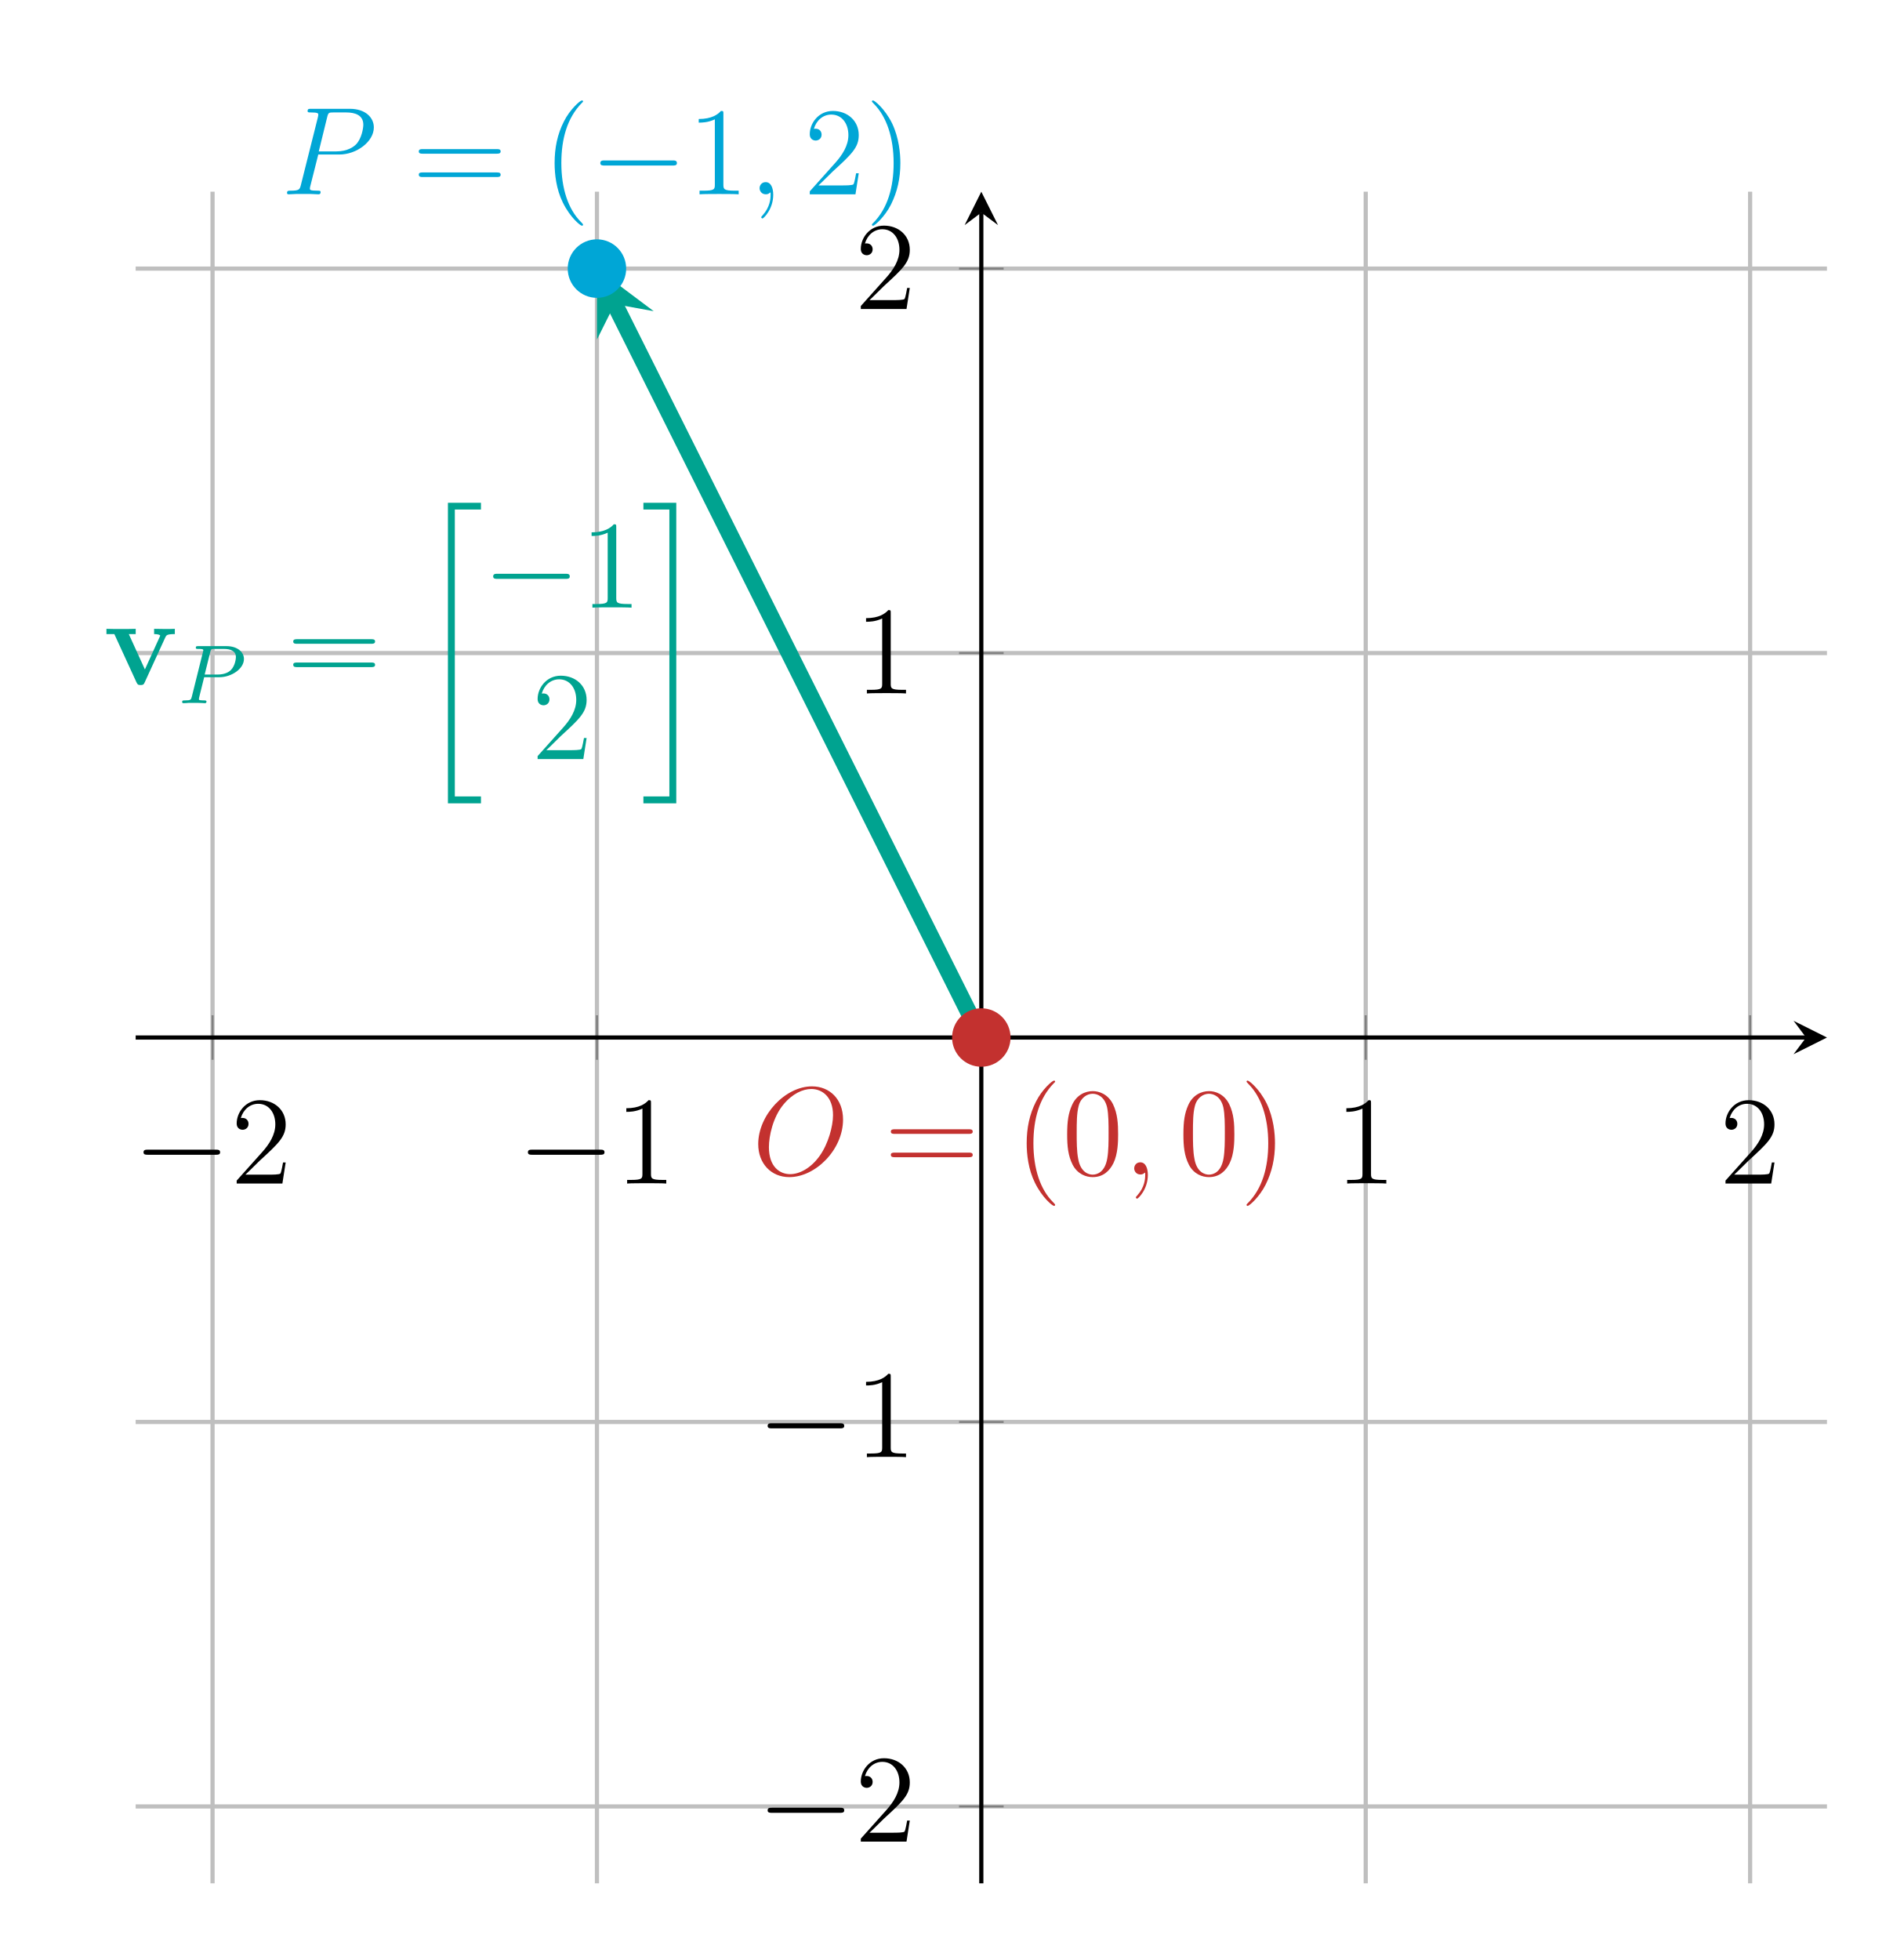
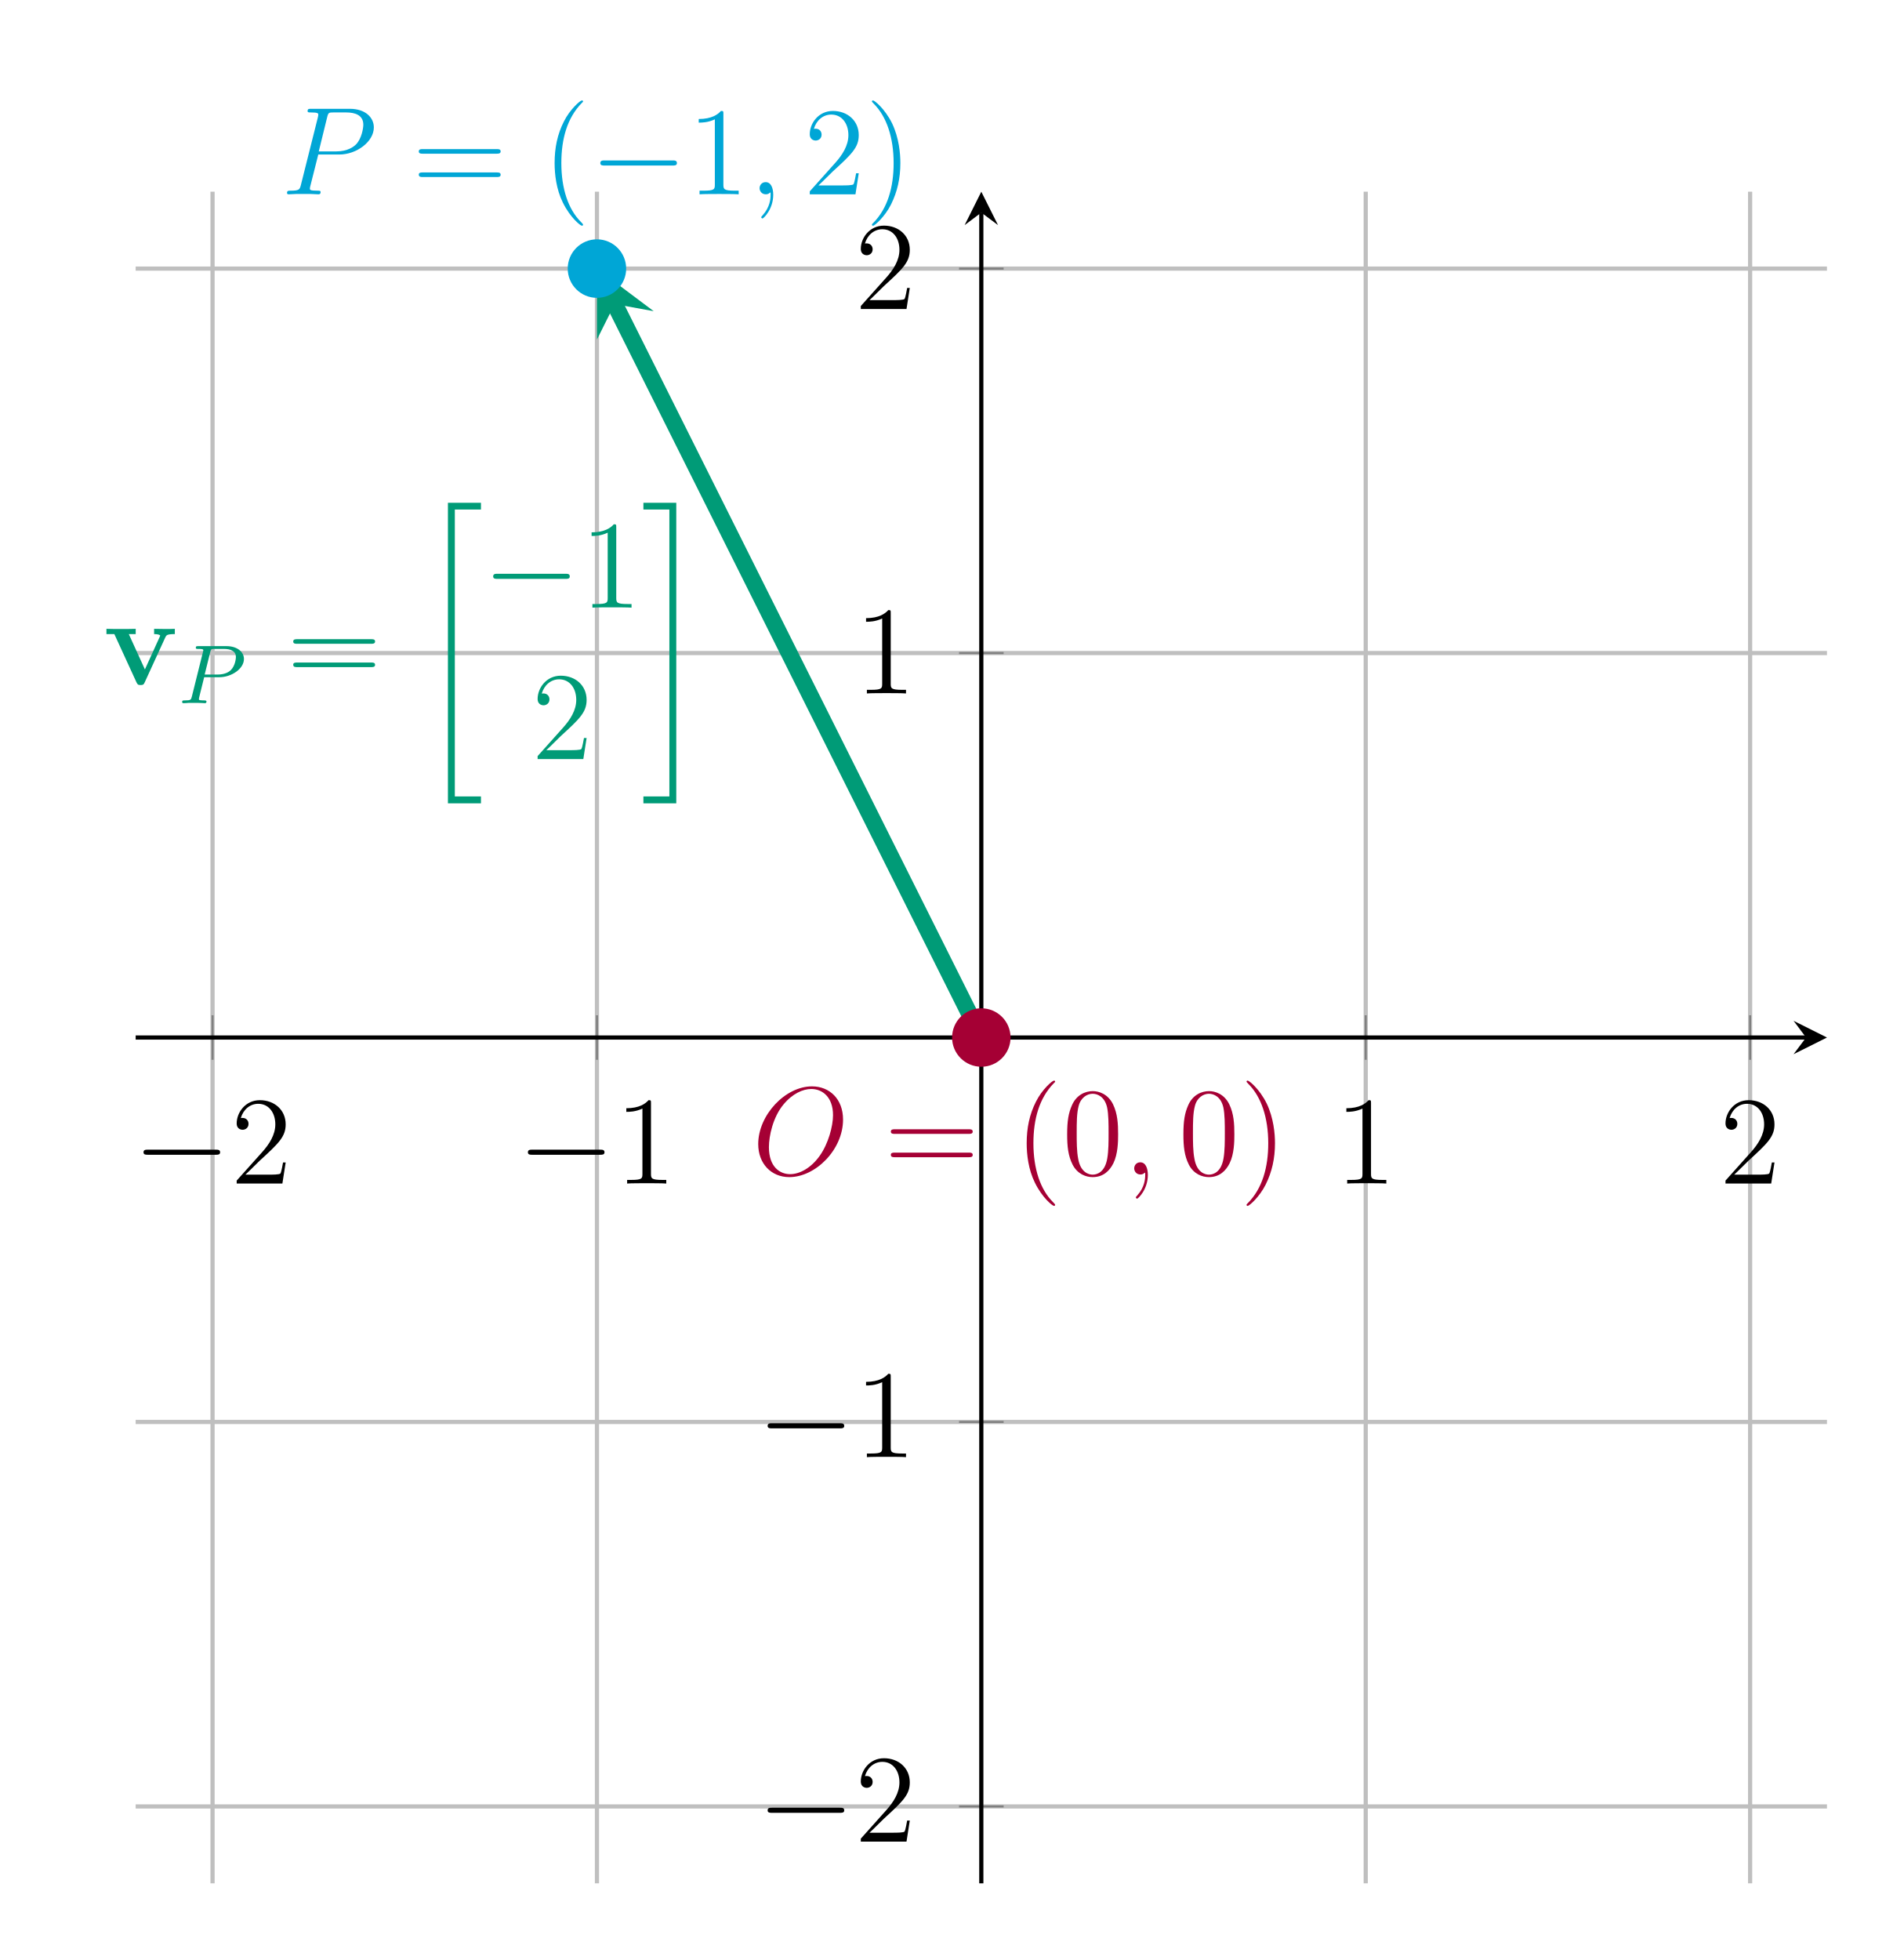
<svg xmlns="http://www.w3.org/2000/svg" xmlns:xlink="http://www.w3.org/1999/xlink" width="179.904pt" height="186.27pt" viewBox="0 0 179.904 186.27" version="1.2">
  <defs>
    <g>
      <symbol overflow="visible" id="glyph0-0">
        <path style="stroke:none;" d="" />
      </symbol>
      <symbol overflow="visible" id="glyph0-1">
        <path style="stroke:none;" d="M 7.844 -2.734 C 8.047 -2.734 8.266 -2.734 8.266 -2.969 C 8.266 -3.219 8.047 -3.219 7.844 -3.219 L 1.406 -3.219 C 1.203 -3.219 0.984 -3.219 0.984 -2.969 C 0.984 -2.734 1.203 -2.734 1.406 -2.734 Z M 7.844 -2.734 " />
      </symbol>
      <symbol overflow="visible" id="glyph1-0">
        <path style="stroke:none;" d="" />
      </symbol>
      <symbol overflow="visible" id="glyph1-1">
        <path style="stroke:none;" d="M 5.234 -2 L 4.984 -2 C 4.938 -1.797 4.844 -1.141 4.734 -0.953 C 4.641 -0.844 3.969 -0.844 3.609 -0.844 L 1.406 -0.844 C 1.719 -1.125 2.453 -1.875 2.766 -2.172 C 4.578 -3.828 5.234 -4.453 5.234 -5.625 C 5.234 -7 4.156 -7.922 2.781 -7.922 C 1.391 -7.922 0.578 -6.734 0.578 -5.719 C 0.578 -5.109 1.109 -5.109 1.141 -5.109 C 1.391 -5.109 1.703 -5.281 1.703 -5.672 C 1.703 -6 1.469 -6.234 1.141 -6.234 C 1.031 -6.234 1.016 -6.234 0.969 -6.219 C 1.203 -7.031 1.844 -7.578 2.625 -7.578 C 3.625 -7.578 4.25 -6.734 4.25 -5.625 C 4.25 -4.625 3.672 -3.734 2.984 -2.969 L 0.578 -0.281 L 0.578 0 L 4.922 0 Z M 5.234 -2 " />
      </symbol>
      <symbol overflow="visible" id="glyph1-2">
        <path style="stroke:none;" d="M 3.422 -7.625 C 3.422 -7.906 3.422 -7.922 3.188 -7.922 C 2.906 -7.594 2.312 -7.156 1.078 -7.156 L 1.078 -6.812 C 1.359 -6.812 1.953 -6.812 2.609 -7.125 L 2.609 -0.922 C 2.609 -0.484 2.578 -0.344 1.531 -0.344 L 1.156 -0.344 L 1.156 0 C 1.469 -0.031 2.625 -0.031 3.031 -0.031 C 3.422 -0.031 4.562 -0.031 4.875 0 L 4.875 -0.344 L 4.516 -0.344 C 3.469 -0.344 3.422 -0.484 3.422 -0.922 Z M 3.422 -7.625 " />
      </symbol>
      <symbol overflow="visible" id="glyph1-3">
        <path style="stroke:none;" d="M 8.031 -3.859 C 8.203 -3.859 8.422 -3.859 8.422 -4.078 C 8.422 -4.297 8.219 -4.297 8.031 -4.297 L 1.031 -4.297 C 0.859 -4.297 0.641 -4.297 0.641 -4.078 C 0.641 -3.859 0.844 -3.859 1.031 -3.859 Z M 8.031 -1.641 C 8.203 -1.641 8.422 -1.641 8.422 -1.859 C 8.422 -2.078 8.219 -2.078 8.031 -2.078 L 1.031 -2.078 C 0.859 -2.078 0.641 -2.078 0.641 -1.875 C 0.641 -1.641 0.844 -1.641 1.031 -1.641 Z M 8.031 -1.641 " />
      </symbol>
      <symbol overflow="visible" id="glyph1-4">
        <path style="stroke:none;" d="M 3.875 2.891 C 3.875 2.859 3.875 2.828 3.672 2.625 C 2.469 1.422 1.812 -0.531 1.812 -2.969 C 1.812 -5.281 2.375 -7.266 3.75 -8.672 C 3.875 -8.781 3.875 -8.797 3.875 -8.828 C 3.875 -8.906 3.812 -8.922 3.766 -8.922 C 3.609 -8.922 2.625 -8.078 2.047 -6.906 C 1.438 -5.703 1.172 -4.422 1.172 -2.969 C 1.172 -1.906 1.328 -0.484 1.953 0.781 C 2.656 2.219 3.625 2.984 3.766 2.984 C 3.812 2.984 3.875 2.969 3.875 2.891 Z M 3.875 2.891 " />
      </symbol>
      <symbol overflow="visible" id="glyph1-5">
        <path style="stroke:none;" d="M 3.359 -2.969 C 3.359 -3.875 3.234 -5.344 2.578 -6.734 C 1.875 -8.156 0.891 -8.922 0.766 -8.922 C 0.719 -8.922 0.656 -8.906 0.656 -8.828 C 0.656 -8.797 0.656 -8.781 0.859 -8.578 C 2.047 -7.375 2.719 -5.406 2.719 -2.969 C 2.719 -0.672 2.156 1.328 0.781 2.719 C 0.656 2.828 0.656 2.859 0.656 2.891 C 0.656 2.969 0.719 2.984 0.766 2.984 C 0.922 2.984 1.891 2.125 2.469 0.969 C 3.078 -0.25 3.359 -1.531 3.359 -2.969 Z M 3.359 -2.969 " />
      </symbol>
      <symbol overflow="visible" id="glyph1-6">
        <path style="stroke:none;" d="M 5.328 -3.812 C 5.328 -4.797 5.281 -5.766 4.844 -6.672 C 4.359 -7.656 3.5 -7.922 2.922 -7.922 C 2.219 -7.922 1.375 -7.578 0.938 -6.578 C 0.609 -5.828 0.484 -5.094 0.484 -3.812 C 0.484 -2.656 0.578 -1.781 1 -0.938 C 1.469 -0.031 2.281 0.25 2.906 0.25 C 3.938 0.25 4.531 -0.375 4.875 -1.062 C 5.312 -1.953 5.328 -3.125 5.328 -3.812 Z M 2.906 0.016 C 2.531 0.016 1.75 -0.203 1.531 -1.5 C 1.391 -2.219 1.391 -3.125 1.391 -3.953 C 1.391 -4.922 1.391 -5.812 1.578 -6.516 C 1.781 -7.312 2.391 -7.672 2.906 -7.672 C 3.359 -7.672 4.047 -7.406 4.281 -6.375 C 4.422 -5.703 4.422 -4.766 4.422 -3.953 C 4.422 -3.156 4.422 -2.25 4.297 -1.531 C 4.078 -0.219 3.328 0.016 2.906 0.016 Z M 2.906 0.016 " />
      </symbol>
      <symbol overflow="visible" id="glyph2-0">
        <path style="stroke:none;" d="" />
      </symbol>
      <symbol overflow="visible" id="glyph2-1">
        <path style="stroke:none;" d="M 3.531 -3.781 L 5.531 -3.781 C 7.172 -3.781 8.812 -5 8.812 -6.359 C 8.812 -7.281 8.031 -8.125 6.531 -8.125 L 2.844 -8.125 C 2.625 -8.125 2.516 -8.125 2.516 -7.906 C 2.516 -7.781 2.625 -7.781 2.797 -7.781 C 3.531 -7.781 3.531 -7.688 3.531 -7.562 C 3.531 -7.531 3.531 -7.469 3.484 -7.281 L 1.875 -0.875 C 1.766 -0.469 1.734 -0.344 0.906 -0.344 C 0.672 -0.344 0.562 -0.344 0.562 -0.125 C 0.562 0 0.672 0 0.734 0 C 0.969 0 1.203 -0.031 1.422 -0.031 L 2.828 -0.031 C 3.047 -0.031 3.297 0 3.531 0 C 3.625 0 3.75 0 3.75 -0.219 C 3.75 -0.344 3.641 -0.344 3.469 -0.344 C 2.75 -0.344 2.734 -0.422 2.734 -0.547 C 2.734 -0.609 2.75 -0.688 2.766 -0.75 Z M 4.375 -7.328 C 4.484 -7.766 4.531 -7.781 5 -7.781 L 6.172 -7.781 C 7.078 -7.781 7.812 -7.5 7.812 -6.609 C 7.812 -6.297 7.656 -5.281 7.109 -4.734 C 6.906 -4.531 6.328 -4.078 5.25 -4.078 L 3.578 -4.078 Z M 4.375 -7.328 " />
      </symbol>
      <symbol overflow="visible" id="glyph2-2">
        <path style="stroke:none;" d="M 2.328 0.047 C 2.328 -0.641 2.094 -1.156 1.609 -1.156 C 1.219 -1.156 1.031 -0.844 1.031 -0.578 C 1.031 -0.328 1.219 0 1.625 0 C 1.781 0 1.906 -0.047 2.016 -0.156 C 2.031 -0.172 2.047 -0.172 2.062 -0.172 C 2.078 -0.172 2.078 -0.016 2.078 0.047 C 2.078 0.438 2.016 1.219 1.328 1.984 C 1.188 2.125 1.188 2.156 1.188 2.172 C 1.188 2.234 1.25 2.297 1.312 2.297 C 1.406 2.297 2.328 1.422 2.328 0.047 Z M 2.328 0.047 " />
      </symbol>
      <symbol overflow="visible" id="glyph2-3">
        <path style="stroke:none;" d="M 8.641 -5.219 C 8.641 -7.172 7.359 -8.375 5.688 -8.375 C 3.141 -8.375 0.578 -5.641 0.578 -2.891 C 0.578 -1.031 1.812 0.25 3.531 0.25 C 6.031 0.25 8.641 -2.359 8.641 -5.219 Z M 3.609 -0.031 C 2.625 -0.031 1.594 -0.734 1.594 -2.594 C 1.594 -3.672 1.984 -5.453 2.969 -6.641 C 3.828 -7.688 4.828 -8.125 5.625 -8.125 C 6.672 -8.125 7.688 -7.359 7.688 -5.641 C 7.688 -4.578 7.234 -2.922 6.438 -1.797 C 5.578 -0.578 4.484 -0.031 3.609 -0.031 Z M 3.609 -0.031 " />
      </symbol>
      <symbol overflow="visible" id="glyph3-0">
        <path style="stroke:none;" d="" />
      </symbol>
      <symbol overflow="visible" id="glyph3-1">
        <path style="stroke:none;" d="M 5.891 -4.5 C 5.984 -4.672 6.031 -4.781 6.781 -4.781 L 6.781 -5.281 C 6.344 -5.266 6.328 -5.266 5.828 -5.266 C 5.516 -5.266 5.484 -5.266 4.812 -5.281 L 4.812 -4.781 C 5.125 -4.781 5.391 -4.719 5.391 -4.625 C 5.391 -4.625 5.391 -4.609 5.328 -4.484 L 3.938 -1.422 L 2.406 -4.781 L 3.062 -4.781 L 3.062 -5.281 C 2.781 -5.266 1.953 -5.266 1.625 -5.266 C 1.281 -5.266 0.594 -5.266 0.281 -5.281 L 0.281 -4.781 L 1.031 -4.781 L 3.125 -0.219 C 3.234 0 3.266 0.062 3.531 0.062 C 3.734 0.062 3.828 0.031 3.922 -0.203 Z M 5.891 -4.5 " />
      </symbol>
      <symbol overflow="visible" id="glyph4-0">
        <path style="stroke:none;" d="" />
      </symbol>
      <symbol overflow="visible" id="glyph4-1">
        <path style="stroke:none;" d="M 2.5 -2.469 L 3.938 -2.469 C 5.094 -2.469 6.281 -3.266 6.281 -4.203 C 6.281 -4.875 5.641 -5.422 4.625 -5.422 L 1.938 -5.422 C 1.797 -5.422 1.703 -5.422 1.703 -5.266 C 1.703 -5.156 1.797 -5.156 1.922 -5.156 C 2.188 -5.156 2.422 -5.156 2.422 -5.031 C 2.422 -5 2.406 -5 2.391 -4.891 L 1.328 -0.625 C 1.25 -0.328 1.234 -0.266 0.672 -0.266 C 0.484 -0.266 0.406 -0.266 0.406 -0.109 C 0.406 -0.078 0.422 0 0.531 0 C 0.688 0 0.875 -0.016 1.031 -0.031 L 1.531 -0.031 C 2.297 -0.031 2.5 0 2.562 0 C 2.609 0 2.719 0 2.719 -0.156 C 2.719 -0.266 2.609 -0.266 2.469 -0.266 C 2.453 -0.266 2.312 -0.266 2.172 -0.281 C 2.016 -0.297 2 -0.312 2 -0.391 C 2 -0.422 2.016 -0.469 2.016 -0.516 Z M 3.078 -4.859 C 3.156 -5.141 3.156 -5.156 3.484 -5.156 L 4.359 -5.156 C 5.016 -5.156 5.516 -4.969 5.516 -4.375 C 5.516 -4.281 5.469 -3.578 5.031 -3.141 C 4.906 -3.016 4.531 -2.719 3.75 -2.719 L 2.547 -2.719 Z M 3.078 -4.859 " />
      </symbol>
      <symbol overflow="visible" id="glyph5-0">
        <path style="stroke:none;" d="" />
      </symbol>
      <symbol overflow="visible" id="glyph5-1">
        <path style="stroke:none;" d="M 2.969 28.094 L 6.109 28.094 L 6.109 27.438 L 3.625 27.438 L 3.625 0.172 L 6.109 0.172 L 6.109 -0.469 L 2.969 -0.469 Z M 2.969 28.094 " />
      </symbol>
      <symbol overflow="visible" id="glyph5-2">
        <path style="stroke:none;" d="M 2.641 27.438 L 0.172 27.438 L 0.172 28.094 L 3.297 28.094 L 3.297 -0.469 L 0.172 -0.469 L 0.172 0.172 L 2.641 0.172 Z M 2.641 27.438 " />
      </symbol>
    </g>
  </defs>
  <g id="surface1">
    <path style="fill:none;stroke-width:0.399;stroke-linecap:butt;stroke-linejoin:miter;stroke:rgb(75%,75%,75%);stroke-opacity:1;stroke-miterlimit:10;" d="M 7.336 -0.001 L 7.336 161.395 M 44.018 -0.001 L 44.018 161.395 M 117.379 -0.001 L 117.379 161.395 M 154.061 -0.001 L 154.061 161.395 " transform="matrix(0.996096,0,0,-0.996096,12.89599,178.9836)" />
    <path style="fill:none;stroke-width:0.399;stroke-linecap:butt;stroke-linejoin:miter;stroke:rgb(75%,75%,75%);stroke-opacity:1;stroke-miterlimit:10;" d="M -0.001 7.336 L 161.394 7.336 M -0.001 44.019 L 161.394 44.019 M -0.001 117.379 L 161.394 117.379 M -0.001 154.058 L 161.394 154.058 " transform="matrix(0.996096,0,0,-0.996096,12.89599,178.9836)" />
    <path style="fill:none;stroke-width:0.199;stroke-linecap:butt;stroke-linejoin:miter;stroke:rgb(50%,50%,50%);stroke-opacity:1;stroke-miterlimit:10;" d="M 7.336 78.572 L 7.336 82.822 M 44.018 78.572 L 44.018 82.822 M 117.379 78.572 L 117.379 82.822 M 154.061 78.572 L 154.061 82.822 " transform="matrix(0.996096,0,0,-0.996096,12.89599,178.9836)" />
    <path style="fill:none;stroke-width:0.199;stroke-linecap:butt;stroke-linejoin:miter;stroke:rgb(50%,50%,50%);stroke-opacity:1;stroke-miterlimit:10;" d="M 78.571 7.336 L 82.826 7.336 M 78.571 44.019 L 82.826 44.019 M 78.571 117.379 L 82.826 117.379 M 78.571 154.058 L 82.826 154.058 " transform="matrix(0.996096,0,0,-0.996096,12.89599,178.9836)" />
    <path style="fill:none;stroke-width:0.399;stroke-linecap:butt;stroke-linejoin:miter;stroke:rgb(0%,0%,0%);stroke-opacity:1;stroke-miterlimit:10;" d="M -0.001 80.697 L 159.402 80.697 " transform="matrix(0.996096,0,0,-0.996096,12.89599,178.9836)" />
    <path style=" stroke:none;fill-rule:nonzero;fill:rgb(0%,0%,0%);fill-opacity:1;" d="M 173.66 98.602 L 170.484 97.012 L 171.676 98.602 L 170.484 100.188 " />
    <path style="fill:none;stroke-width:0.399;stroke-linecap:butt;stroke-linejoin:miter;stroke:rgb(0%,0%,0%);stroke-opacity:1;stroke-miterlimit:10;" d="M 80.696 -0.001 L 80.696 159.403 " transform="matrix(0.996096,0,0,-0.996096,12.89599,178.9836)" />
    <path style=" stroke:none;fill-rule:nonzero;fill:rgb(0%,0%,0%);fill-opacity:1;" d="M 93.277 18.219 L 91.691 21.395 L 93.277 20.203 L 94.867 21.395 " />
    <g style="fill:rgb(0%,0%,0%);fill-opacity:1;">
      <use xlink:href="#glyph0-1" x="12.657" y="112.478" />
    </g>
    <g style="fill:rgb(0%,0%,0%);fill-opacity:1;">
      <use xlink:href="#glyph1-1" x="21.92" y="112.478" />
    </g>
    <g style="fill:rgb(0%,0%,0%);fill-opacity:1;">
      <use xlink:href="#glyph0-1" x="49.194" y="112.478" />
    </g>
    <g style="fill:rgb(0%,0%,0%);fill-opacity:1;">
      <use xlink:href="#glyph1-2" x="58.456" y="112.478" />
    </g>
    <g style="fill:rgb(0%,0%,0%);fill-opacity:1;">
      <use xlink:href="#glyph1-2" x="126.899" y="112.478" />
    </g>
    <g style="fill:rgb(0%,0%,0%);fill-opacity:1;">
      <use xlink:href="#glyph1-1" x="163.437" y="112.478" />
    </g>
    <g style="fill:rgb(0%,0%,0%);fill-opacity:1;">
      <use xlink:href="#glyph0-1" x="71.982" y="175.017" />
    </g>
    <g style="fill:rgb(0%,0%,0%);fill-opacity:1;">
      <use xlink:href="#glyph1-1" x="81.245" y="175.017" />
    </g>
    <g style="fill:rgb(0%,0%,0%);fill-opacity:1;">
      <use xlink:href="#glyph0-1" x="71.982" y="138.48" />
    </g>
    <g style="fill:rgb(0%,0%,0%);fill-opacity:1;">
      <use xlink:href="#glyph1-2" x="81.245" y="138.48" />
    </g>
    <g style="fill:rgb(0%,0%,0%);fill-opacity:1;">
      <use xlink:href="#glyph1-2" x="81.245" y="65.902" />
    </g>
    <g style="fill:rgb(0%,0%,0%);fill-opacity:1;">
      <use xlink:href="#glyph1-1" x="81.245" y="29.365" />
    </g>
    <g style="fill:rgb(0%,65.099%,83.922%);fill-opacity:1;">
      <use xlink:href="#glyph2-1" x="26.723" y="18.466" />
    </g>
    <g style="fill:rgb(0%,65.099%,83.922%);fill-opacity:1;">
      <use xlink:href="#glyph1-3" x="39.166" y="18.466" />
    </g>
    <g style="fill:rgb(0%,65.099%,83.922%);fill-opacity:1;">
      <use xlink:href="#glyph1-4" x="51.546" y="18.466" />
    </g>
    <g style="fill:rgb(0%,65.099%,83.922%);fill-opacity:1;">
      <use xlink:href="#glyph0-1" x="56.078" y="18.466" />
    </g>
    <g style="fill:rgb(0%,65.099%,83.922%);fill-opacity:1;">
      <use xlink:href="#glyph1-2" x="65.339" y="18.466" />
    </g>
    <g style="fill:rgb(0%,65.099%,83.922%);fill-opacity:1;">
      <use xlink:href="#glyph2-2" x="71.17" y="18.466" />
    </g>
    <g style="fill:rgb(0%,65.099%,83.922%);fill-opacity:1;">
      <use xlink:href="#glyph1-1" x="76.393" y="18.466" />
      <use xlink:href="#glyph1-5" x="82.224" y="18.466" />
    </g>
-     <path style="fill:none;stroke-width:1.594;stroke-linecap:round;stroke-linejoin:miter;stroke:rgb(0%,63.921%,56.47%);stroke-opacity:1;stroke-miterlimit:10;" d="M 80.696 80.697 L 45.708 150.673 " transform="matrix(0.996096,0,0,-0.996096,12.89599,178.9836)" />
-     <path style=" stroke:none;fill-rule:nonzero;fill:rgb(0%,63.921%,56.47%);fill-opacity:1;" d="M 56.742 25.527 L 56.742 32.27 L 58.426 28.898 L 62.137 29.574 " />
-     <g style="fill:rgb(0%,63.921%,56.47%);fill-opacity:1;">
+     <path style="fill:none;stroke-width:1.594;stroke-linecap:round;stroke-linejoin:miter;stroke:rgb(0%,60.782%,46.666%);stroke-opacity:1;stroke-miterlimit:10;" d="M 80.696 80.697 L 45.708 150.673 " transform="matrix(0.996096,0,0,-0.996096,12.89599,178.9836)" />
+     <path style=" stroke:none;fill-rule:nonzero;fill:rgb(0%,60.782%,46.666%);fill-opacity:1;" d="M 56.742 25.527 L 56.742 32.27 L 58.426 28.898 L 62.137 29.574 " />
+     <g style="fill:rgb(0%,60.782%,46.666%);fill-opacity:1;">
      <use xlink:href="#glyph3-1" x="9.837" y="65.042" />
    </g>
-     <g style="fill:rgb(0%,63.921%,56.47%);fill-opacity:1;">
+     <g style="fill:rgb(0%,60.782%,46.666%);fill-opacity:1;">
      <use xlink:href="#glyph4-1" x="16.907" y="66.828" />
    </g>
-     <g style="fill:rgb(0%,63.921%,56.47%);fill-opacity:1;">
+     <g style="fill:rgb(0%,60.782%,46.666%);fill-opacity:1;">
      <use xlink:href="#glyph1-3" x="27.231" y="65.042" />
    </g>
-     <g style="fill:rgb(0%,63.921%,56.47%);fill-opacity:1;">
+     <g style="fill:rgb(0%,60.782%,46.666%);fill-opacity:1;">
      <use xlink:href="#glyph5-1" x="39.608" y="48.251" />
    </g>
-     <g style="fill:rgb(0%,63.921%,56.47%);fill-opacity:1;">
+     <g style="fill:rgb(0%,60.782%,46.666%);fill-opacity:1;">
      <use xlink:href="#glyph0-1" x="45.893" y="57.748" />
    </g>
-     <g style="fill:rgb(0%,63.921%,56.47%);fill-opacity:1;">
+     <g style="fill:rgb(0%,60.782%,46.666%);fill-opacity:1;">
      <use xlink:href="#glyph1-2" x="55.155" y="57.748" />
    </g>
-     <g style="fill:rgb(0%,63.921%,56.47%);fill-opacity:1;">
+     <g style="fill:rgb(0%,60.782%,46.666%);fill-opacity:1;">
      <use xlink:href="#glyph1-1" x="50.525" y="72.137" />
    </g>
-     <g style="fill:rgb(0%,63.921%,56.47%);fill-opacity:1;">
+     <g style="fill:rgb(0%,60.782%,46.666%);fill-opacity:1;">
      <use xlink:href="#glyph5-2" x="60.986" y="48.251" />
    </g>
-     <g style="fill:rgb(76.471%,19.217%,18.43%);fill-opacity:1;">
+     <g style="fill:rgb(64.705%,0%,20.392%);fill-opacity:1;">
      <use xlink:href="#glyph2-3" x="71.494" y="111.618" />
    </g>
-     <g style="fill:rgb(76.471%,19.217%,18.43%);fill-opacity:1;">
+     <g style="fill:rgb(64.705%,0%,20.392%);fill-opacity:1;">
      <use xlink:href="#glyph1-3" x="84.038" y="111.618" />
    </g>
-     <g style="fill:rgb(76.471%,19.217%,18.43%);fill-opacity:1;">
+     <g style="fill:rgb(64.705%,0%,20.392%);fill-opacity:1;">
      <use xlink:href="#glyph1-4" x="96.418" y="111.618" />
      <use xlink:href="#glyph1-6" x="100.953" y="111.618" />
    </g>
-     <g style="fill:rgb(76.471%,19.217%,18.43%);fill-opacity:1;">
+     <g style="fill:rgb(64.705%,0%,20.392%);fill-opacity:1;">
      <use xlink:href="#glyph2-2" x="106.779" y="111.618" />
    </g>
-     <g style="fill:rgb(76.471%,19.217%,18.43%);fill-opacity:1;">
+     <g style="fill:rgb(64.705%,0%,20.392%);fill-opacity:1;">
      <use xlink:href="#glyph1-6" x="112.003" y="111.618" />
      <use xlink:href="#glyph1-5" x="117.833" y="111.618" />
    </g>
    <path style="fill-rule:nonzero;fill:rgb(0%,65.099%,83.922%);fill-opacity:1;stroke-width:1.594;stroke-linecap:butt;stroke-linejoin:miter;stroke:rgb(0%,65.099%,83.922%);stroke-opacity:1;stroke-miterlimit:10;" d="M 46.01 154.058 C 46.01 155.16 45.116 156.054 44.018 156.054 C 42.916 156.054 42.026 155.16 42.026 154.058 C 42.026 152.96 42.916 152.065 44.018 152.065 C 45.116 152.065 46.01 152.96 46.01 154.058 Z M 46.01 154.058 " transform="matrix(0.996096,0,0,-0.996096,12.89599,178.9836)" />
-     <path style="fill-rule:nonzero;fill:rgb(76.471%,19.217%,18.43%);fill-opacity:1;stroke-width:1.594;stroke-linecap:butt;stroke-linejoin:miter;stroke:rgb(76.471%,19.217%,18.43%);stroke-opacity:1;stroke-miterlimit:10;" d="M 82.689 80.697 C 82.689 81.799 81.798 82.689 80.696 82.689 C 79.598 82.689 78.704 81.799 78.704 80.697 C 78.704 79.599 79.598 78.705 80.696 78.705 C 81.798 78.705 82.689 79.599 82.689 80.697 Z M 82.689 80.697 " transform="matrix(0.996096,0,0,-0.996096,12.89599,178.9836)" />
+     <path style="fill-rule:nonzero;fill:rgb(64.705%,0%,20.392%);fill-opacity:1;stroke-width:1.594;stroke-linecap:butt;stroke-linejoin:miter;stroke:rgb(64.705%,0%,20.392%);stroke-opacity:1;stroke-miterlimit:10;" d="M 82.689 80.697 C 82.689 81.799 81.798 82.689 80.696 82.689 C 79.598 82.689 78.704 81.799 78.704 80.697 C 78.704 79.599 79.598 78.705 80.696 78.705 C 81.798 78.705 82.689 79.599 82.689 80.697 Z M 82.689 80.697 " transform="matrix(0.996096,0,0,-0.996096,12.89599,178.9836)" />
  </g>
</svg>
